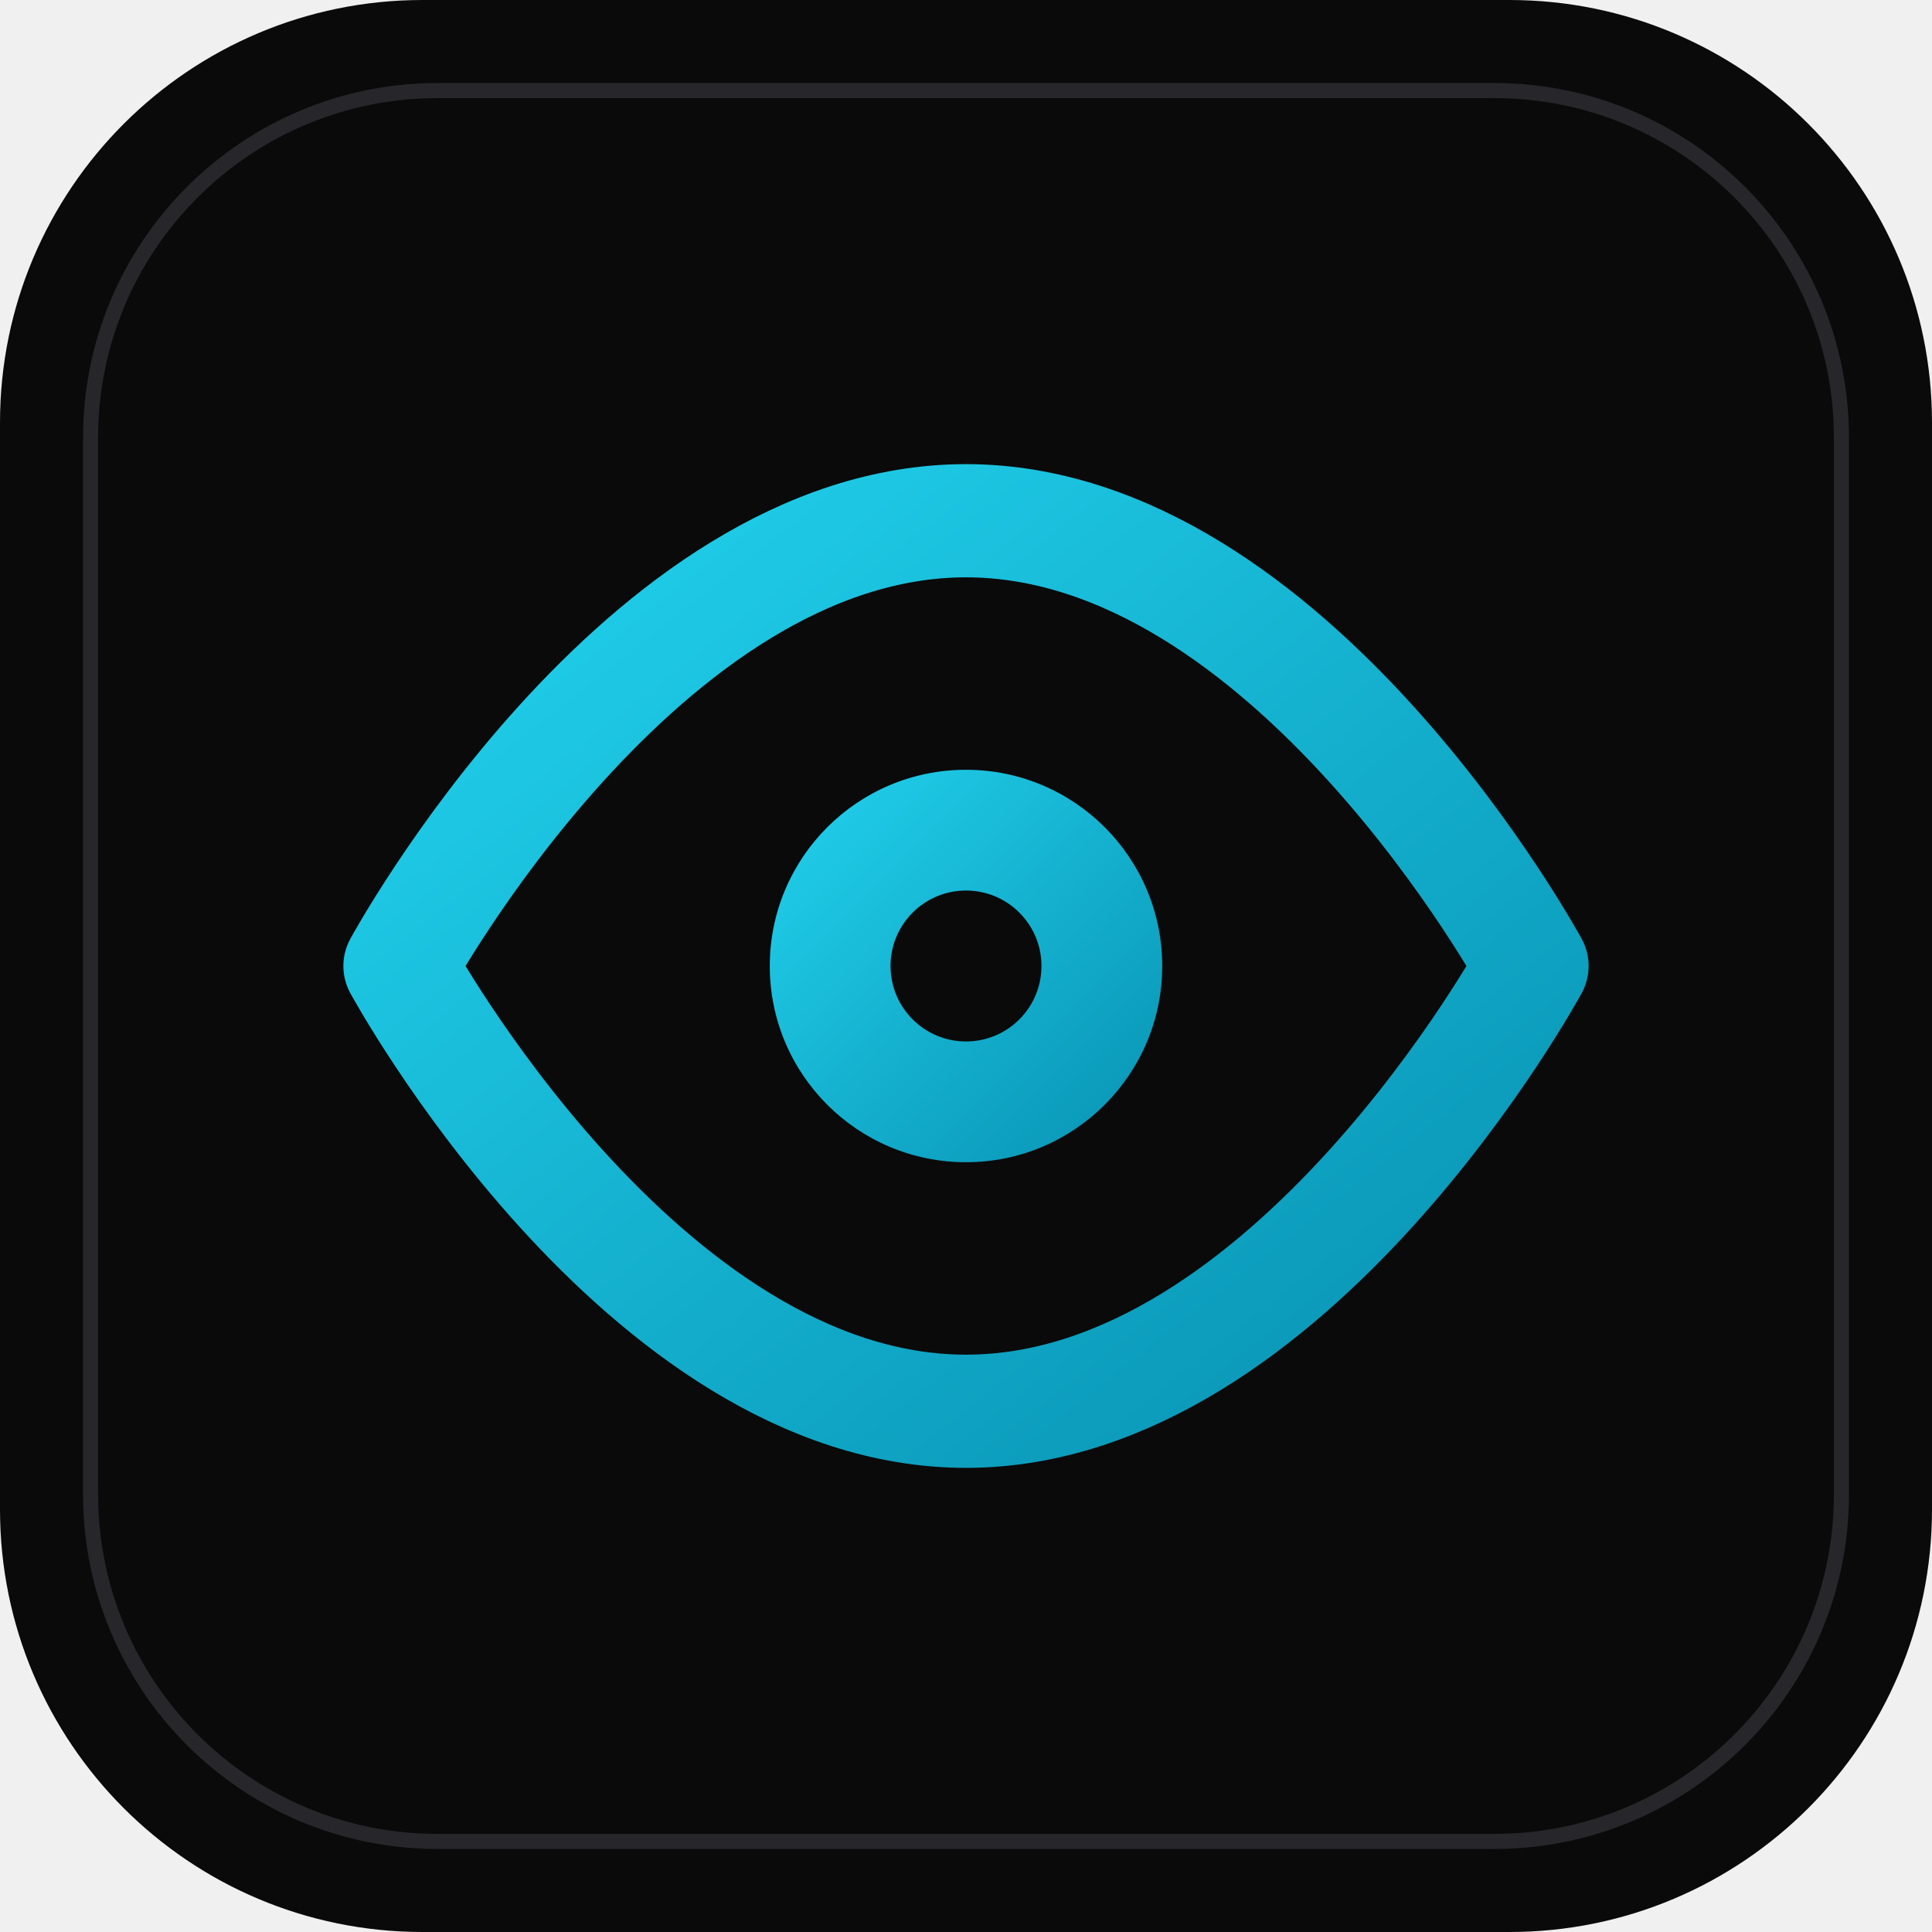
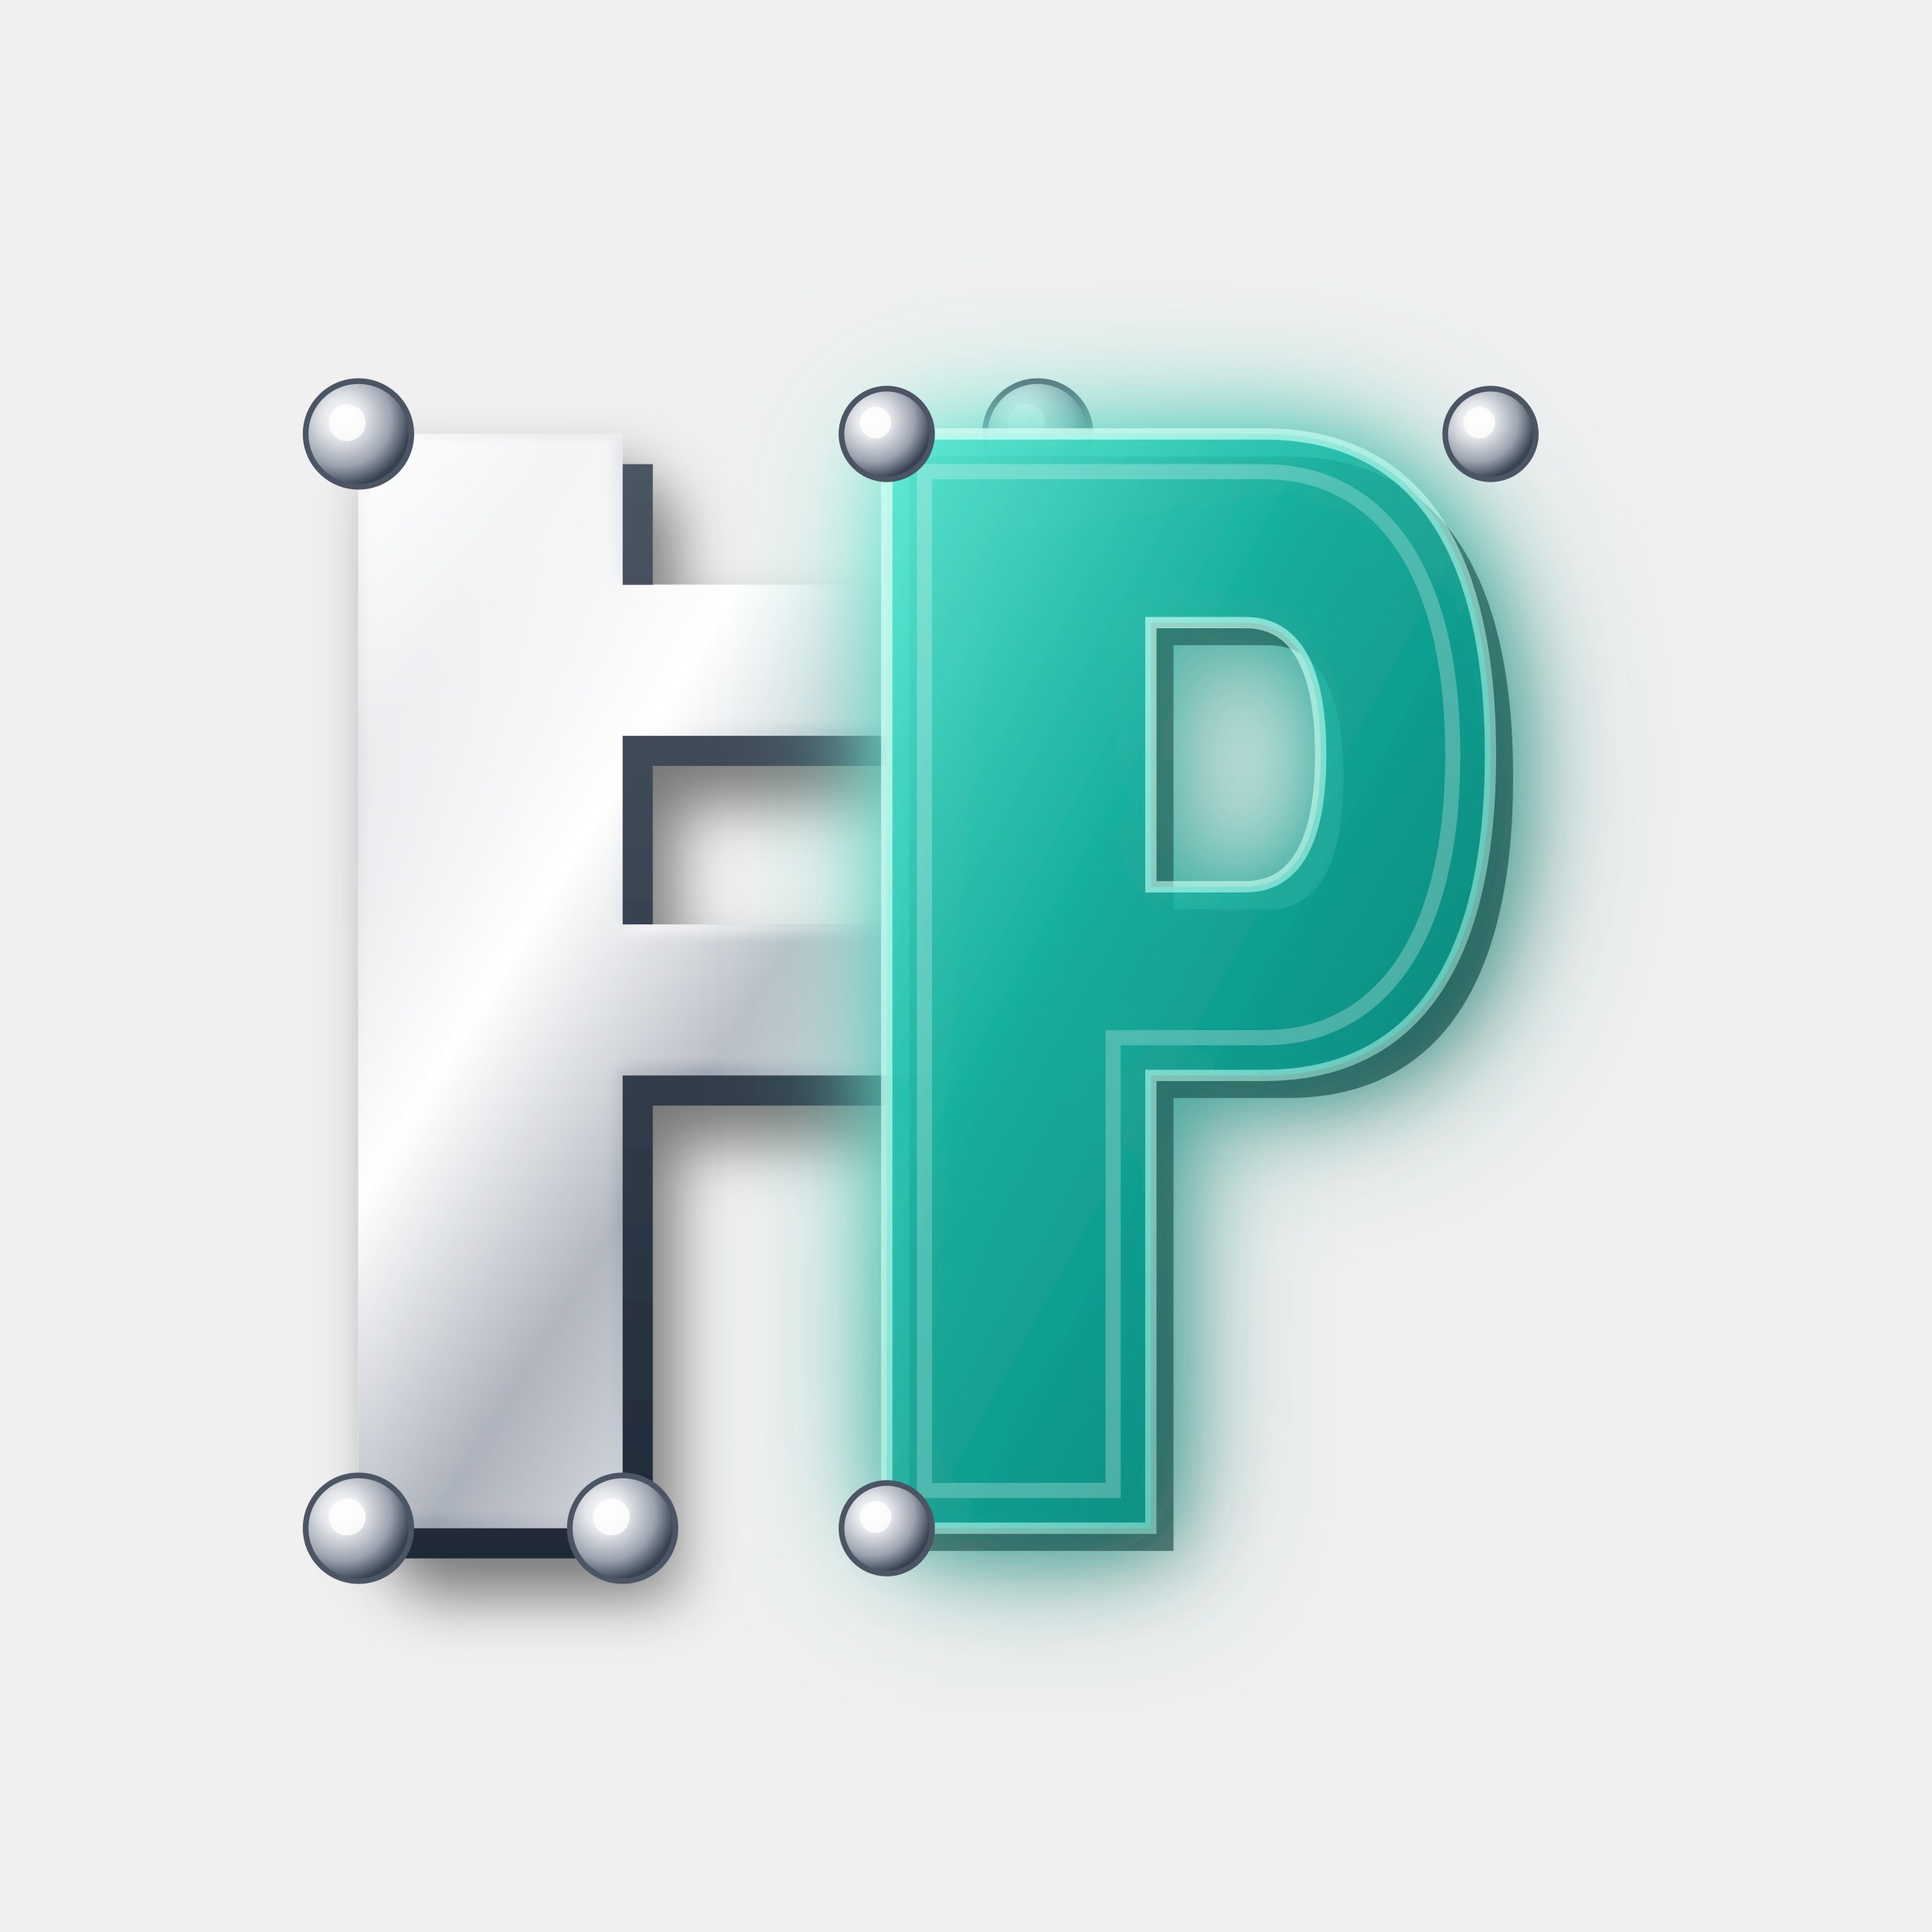
- <svg xmlns="http://www.w3.org/2000/svg" viewBox="0 0 512 512">
+ <svg xmlns="http://www.w3.org/2000/svg" viewBox="0 0 512 512" width="512" height="512">
  <defs>
-     <linearGradient id="g" x1="0" y1="0" x2="1" y2="1">
-       <stop offset="0" stop-color="#22d3ee" />
-       <stop offset="1" stop-color="#0891b2" />
+     <linearGradient id="chrome" x1="0%" y1="0%" x2="100%" y2="100%">
+       <stop offset="0%" stop-color="#F3F4F6" />
+       <stop offset="15%" stop-color="#D1D5DB" />
+       <stop offset="35%" stop-color="#FFFFFF" />
+       <stop offset="55%" stop-color="#9CA3AF" />
+       <stop offset="75%" stop-color="#E5E7EB" />
+       <stop offset="100%" stop-color="#6B7280" />
    </linearGradient>
+     <linearGradient id="chrome-dark" x1="0%" y1="0%" x2="0%" y2="100%">
+       <stop offset="0%" stop-color="#4B5563" />
+       <stop offset="100%" stop-color="#1F2937" />
+     </linearGradient>
+     <linearGradient id="glass" x1="0%" y1="0%" x2="100%" y2="100%">
+       <stop offset="0%" stop-color="#5EEAD4" stop-opacity="0.95" />
+       <stop offset="40%" stop-color="#14B8A6" stop-opacity="0.85" />
+       <stop offset="100%" stop-color="#0F766E" stop-opacity="0.95" />
+     </linearGradient>
+     <linearGradient id="glass-edge" x1="0%" y1="0%" x2="100%" y2="100%">
+       <stop offset="0%" stop-color="#CCFBF1" stop-opacity="0.9" />
+       <stop offset="100%" stop-color="#99F6E4" stop-opacity="0.4" />
+     </linearGradient>
+     <radialGradient id="rivet" cx="35%" cy="35%" r="65%">
+       <stop offset="0%" stop-color="#FFFFFF" />
+       <stop offset="30%" stop-color="#E5E7EB" />
+       <stop offset="70%" stop-color="#9CA3AF" />
+       <stop offset="100%" stop-color="#374151" />
+     </radialGradient>
+     <filter id="cyan-glow" x="-60%" y="-60%" width="220%" height="220%">
+       <feGaussianBlur in="SourceGraphic" stdDeviation="10" result="blur1" />
+       <feGaussianBlur in="SourceGraphic" stdDeviation="20" result="blur2" />
+       <feMerge>
+         <feMergeNode in="blur2" />
+         <feMergeNode in="blur1" />
+         <feMergeNode in="SourceGraphic" />
+       </feMerge>
+     </filter>
+     <filter id="metal-shadow" x="-30%" y="-30%" width="160%" height="160%">
+       <feDropShadow dx="6" dy="10" stdDeviation="8" flood-color="#000000" flood-opacity="0.5" />
+     </filter>
+     <filter id="metal-bevel" x="-20%" y="-20%" width="140%" height="140%">
+       <feGaussianBlur in="SourceAlpha" stdDeviation="2" result="blur" />
+       <feSpecularLighting in="blur" surfaceScale="3" specularConstant="0.8" specularExponent="15" lighting-color="#FFFFFF" result="spec">
+         <fePointLight x="100" y="100" z="200" />
+       </feSpecularLighting>
+       <feComposite in="spec" in2="SourceAlpha" operator="in" result="specOut" />
+       <feMerge>
+         <feMergeNode in="SourceGraphic" />
+         <feMergeNode in="specOut" />
+       </feMerge>
+     </filter>
  </defs>
-   <rect width="512" height="512" rx="112" fill="#0a0a0a" />
-   <rect x="24" y="24" width="464" height="464" rx="92" fill="none" stroke="#26262b" stroke-width="4" />
-   <g transform="translate(256 256)">
-     <path d="M-150 0s64-118 150-118 150 118 150 118-64 118-150 118S-150 0-150 0Z" fill="none" stroke="url(#g)" stroke-width="30" stroke-linejoin="round" />
-     <circle r="52" fill="url(#g)" />
-     <circle r="20" fill="#0a0a0a" />
+   <rect x="0" y="0" width="512" height="512" fill="none" />
+   <g filter="url(#metal-shadow)">
+     <path d="M95 115 L95 405 L165 405 L165 285 L255 285 L255 245 L165 245 L165 195 L275 195 L275 155 L165 155 L165 115 Z" fill="url(#chrome-dark)" transform="translate(8,8)" />
+     <path d="M95 115 L95 405 L165 405 L165 285 L255 285 L255 245 L165 245 L165 195 L275 195 L275 155 L165 155 L165 115 Z" fill="url(#chrome)" filter="url(#metal-bevel)" />
  </g>
+   <circle cx="95" cy="115" r="14" fill="url(#rivet)" stroke="#4B5563" stroke-width="1.5" />
+   <circle cx="92" cy="112" r="4.9" fill="#FFFFFF" opacity="0.8" />
+   <circle cx="275" cy="115" r="14" fill="url(#rivet)" stroke="#4B5563" stroke-width="1.5" />
+   <circle cx="272" cy="112" r="4.9" fill="#FFFFFF" opacity="0.8" />
+   <circle cx="95" cy="405" r="14" fill="url(#rivet)" stroke="#4B5563" stroke-width="1.5" />
+   <circle cx="92" cy="402" r="4.9" fill="#FFFFFF" opacity="0.8" />
+   <circle cx="165" cy="405" r="14" fill="url(#rivet)" stroke="#4B5563" stroke-width="1.5" />
+   <circle cx="162" cy="402" r="4.9" fill="#FFFFFF" opacity="0.8" />
+   <g filter="url(#cyan-glow)">
+     <path d="M235 115 L235 405 L305 405 L305 285 L335 285 C375 285 395 255 395 200 C395 145 375 115 335 115 Z M305 165 L330 165 C345 165 350 180 350 200 C350 220 345 235 330 235 L305 235 Z" fill="#042F2E" transform="translate(6,6)" opacity="0.6" />
+     <path d="M235 115 L235 405 L305 405 L305 285 L335 285 C375 285 395 255 395 200 C395 145 375 115 335 115 Z M305 165 L330 165 C345 165 350 180 350 200 C350 220 345 235 330 235 L305 235 Z" fill="url(#glass)" stroke="url(#glass-edge)" stroke-width="3" />
+     <path d="M245 125 L245 395 L295 395 L295 275 L335 275 C365 275 385 250 385 200 C385 150 365 125 335 125 Z" fill="none" stroke="#FFFFFF" stroke-width="4" opacity="0.25" stroke-linecap="round" />
+   </g>
+   <circle cx="235" cy="115" r="12" fill="url(#rivet)" stroke="#4B5563" stroke-width="1.5" />
+   <circle cx="232" cy="112" r="4.2" fill="#FFFFFF" opacity="0.8" />
+   <circle cx="395" cy="115" r="12" fill="url(#rivet)" stroke="#4B5563" stroke-width="1.5" />
+   <circle cx="392" cy="112" r="4.2" fill="#FFFFFF" opacity="0.8" />
+   <circle cx="235" cy="405" r="12" fill="url(#rivet)" stroke="#4B5563" stroke-width="1.5" />
+   <circle cx="232" cy="402" r="4.2" fill="#FFFFFF" opacity="0.8" />
</svg>
